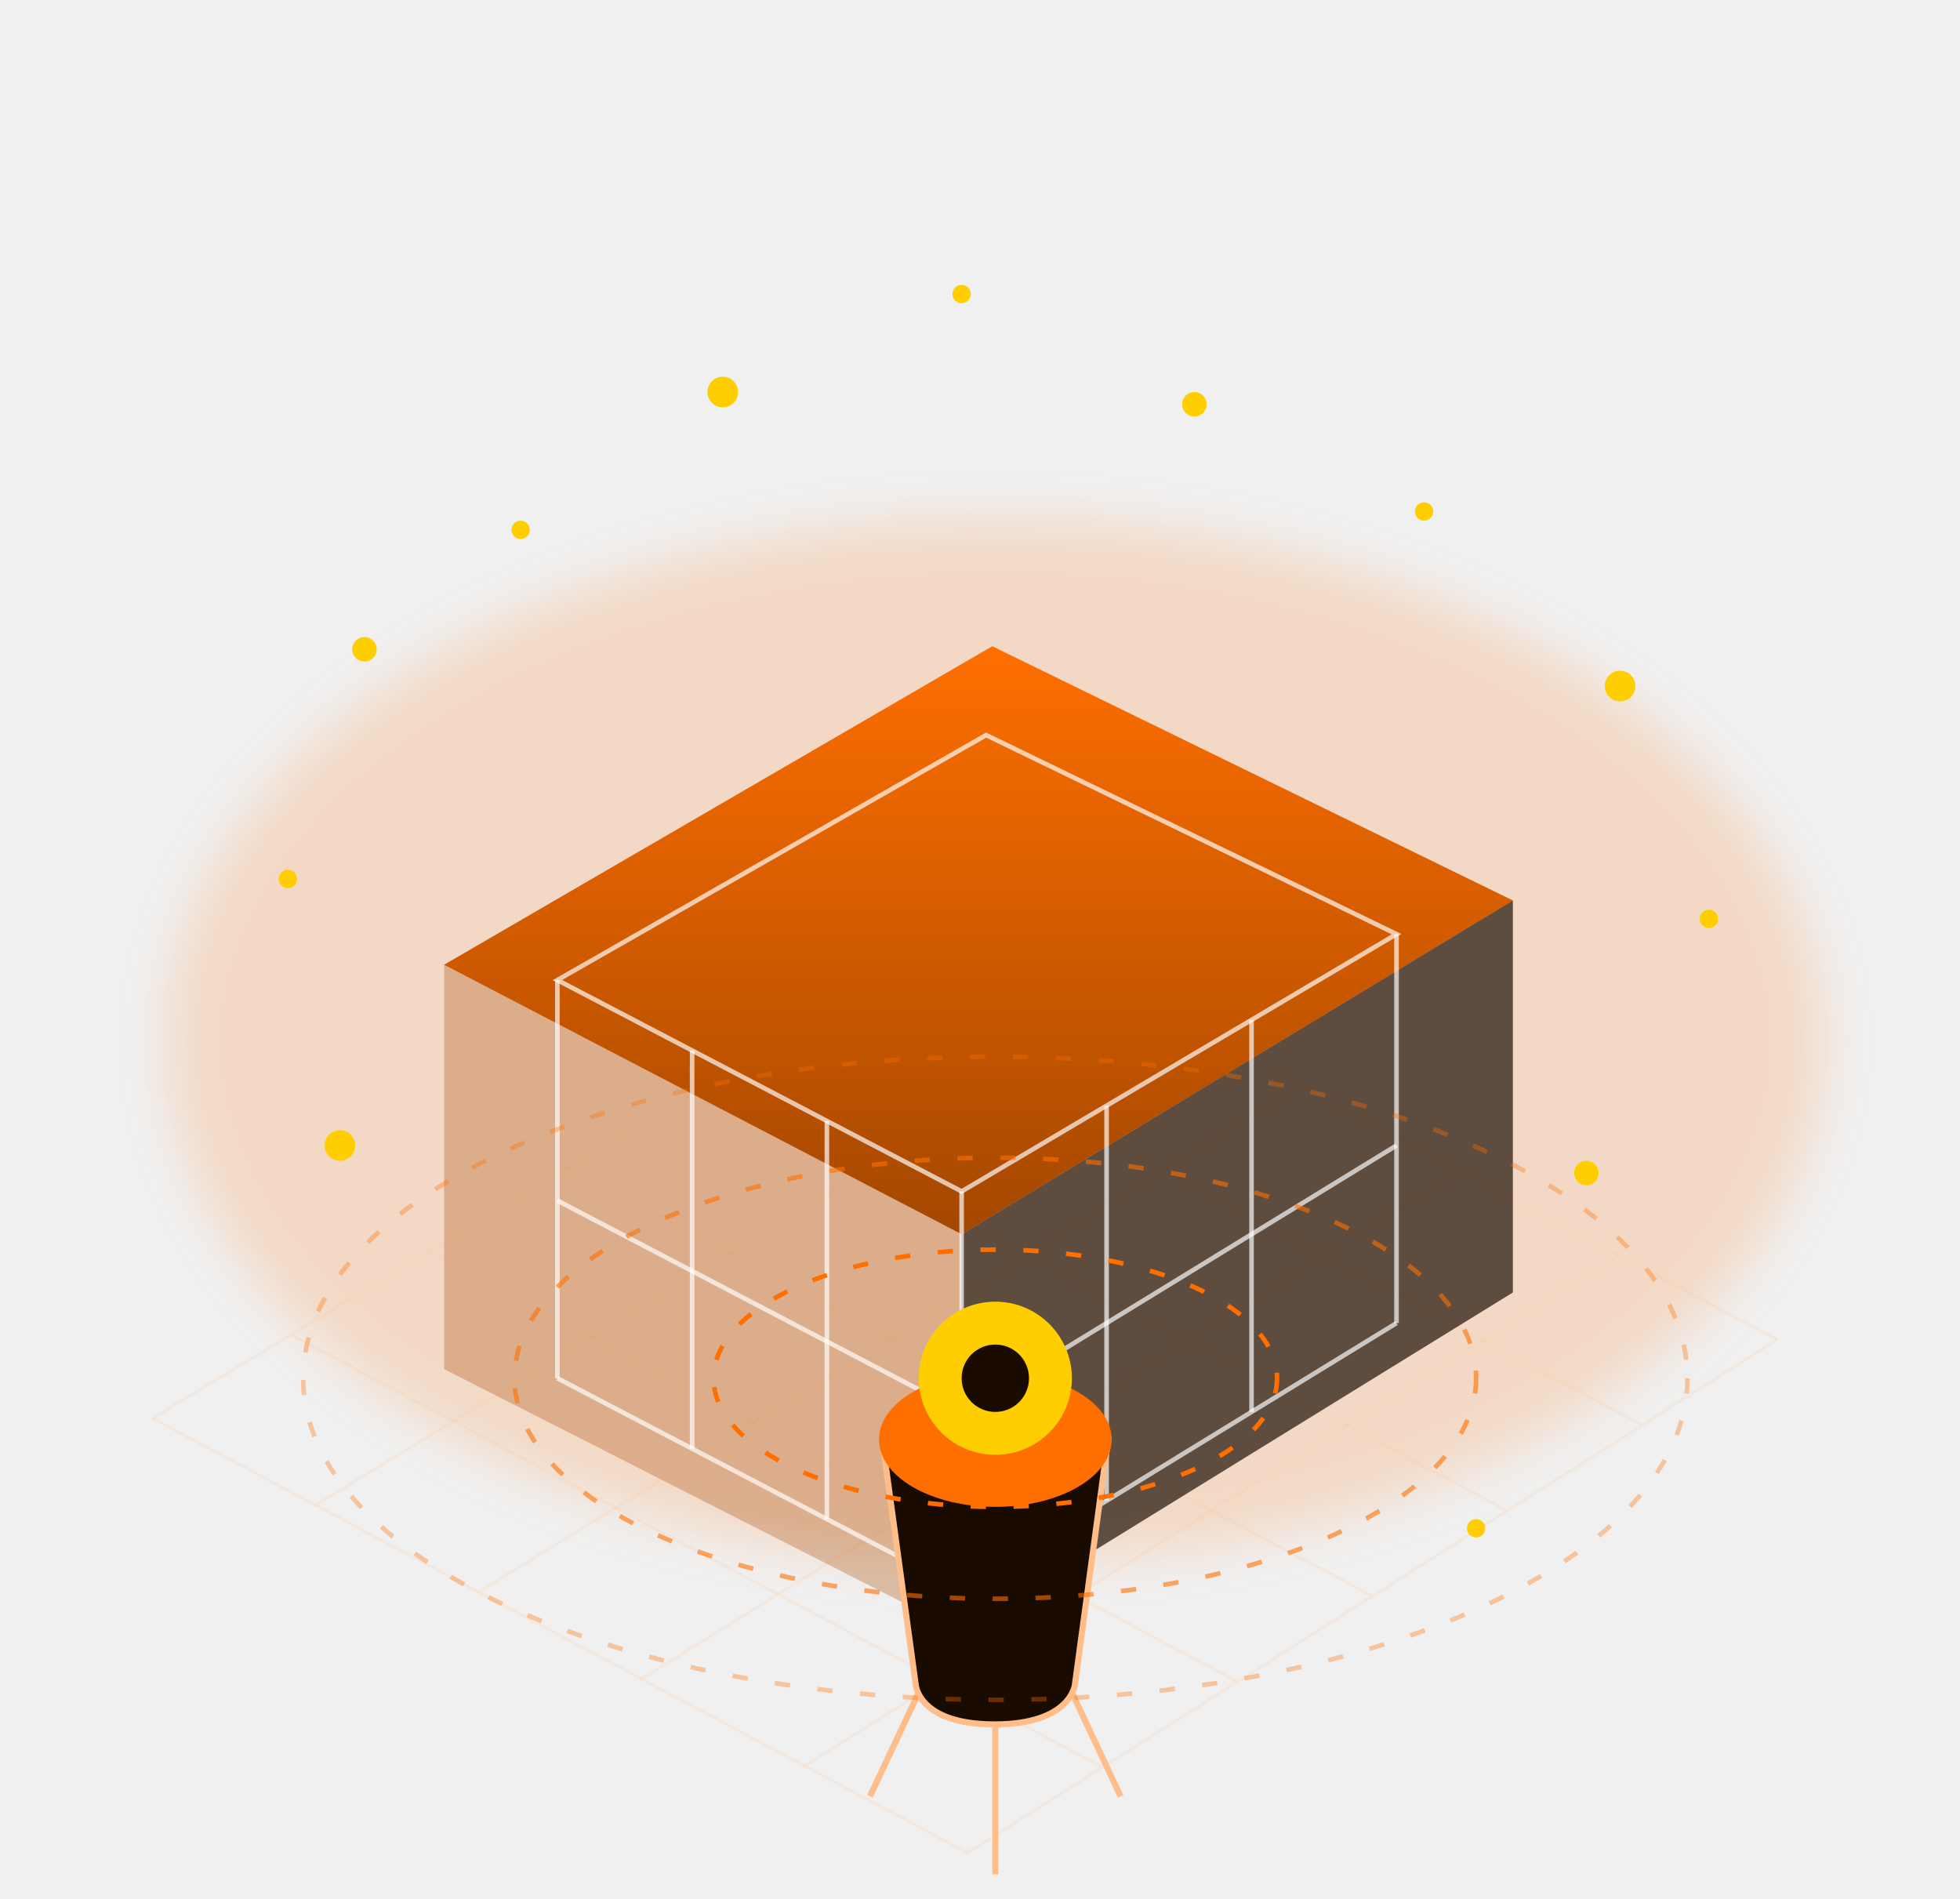
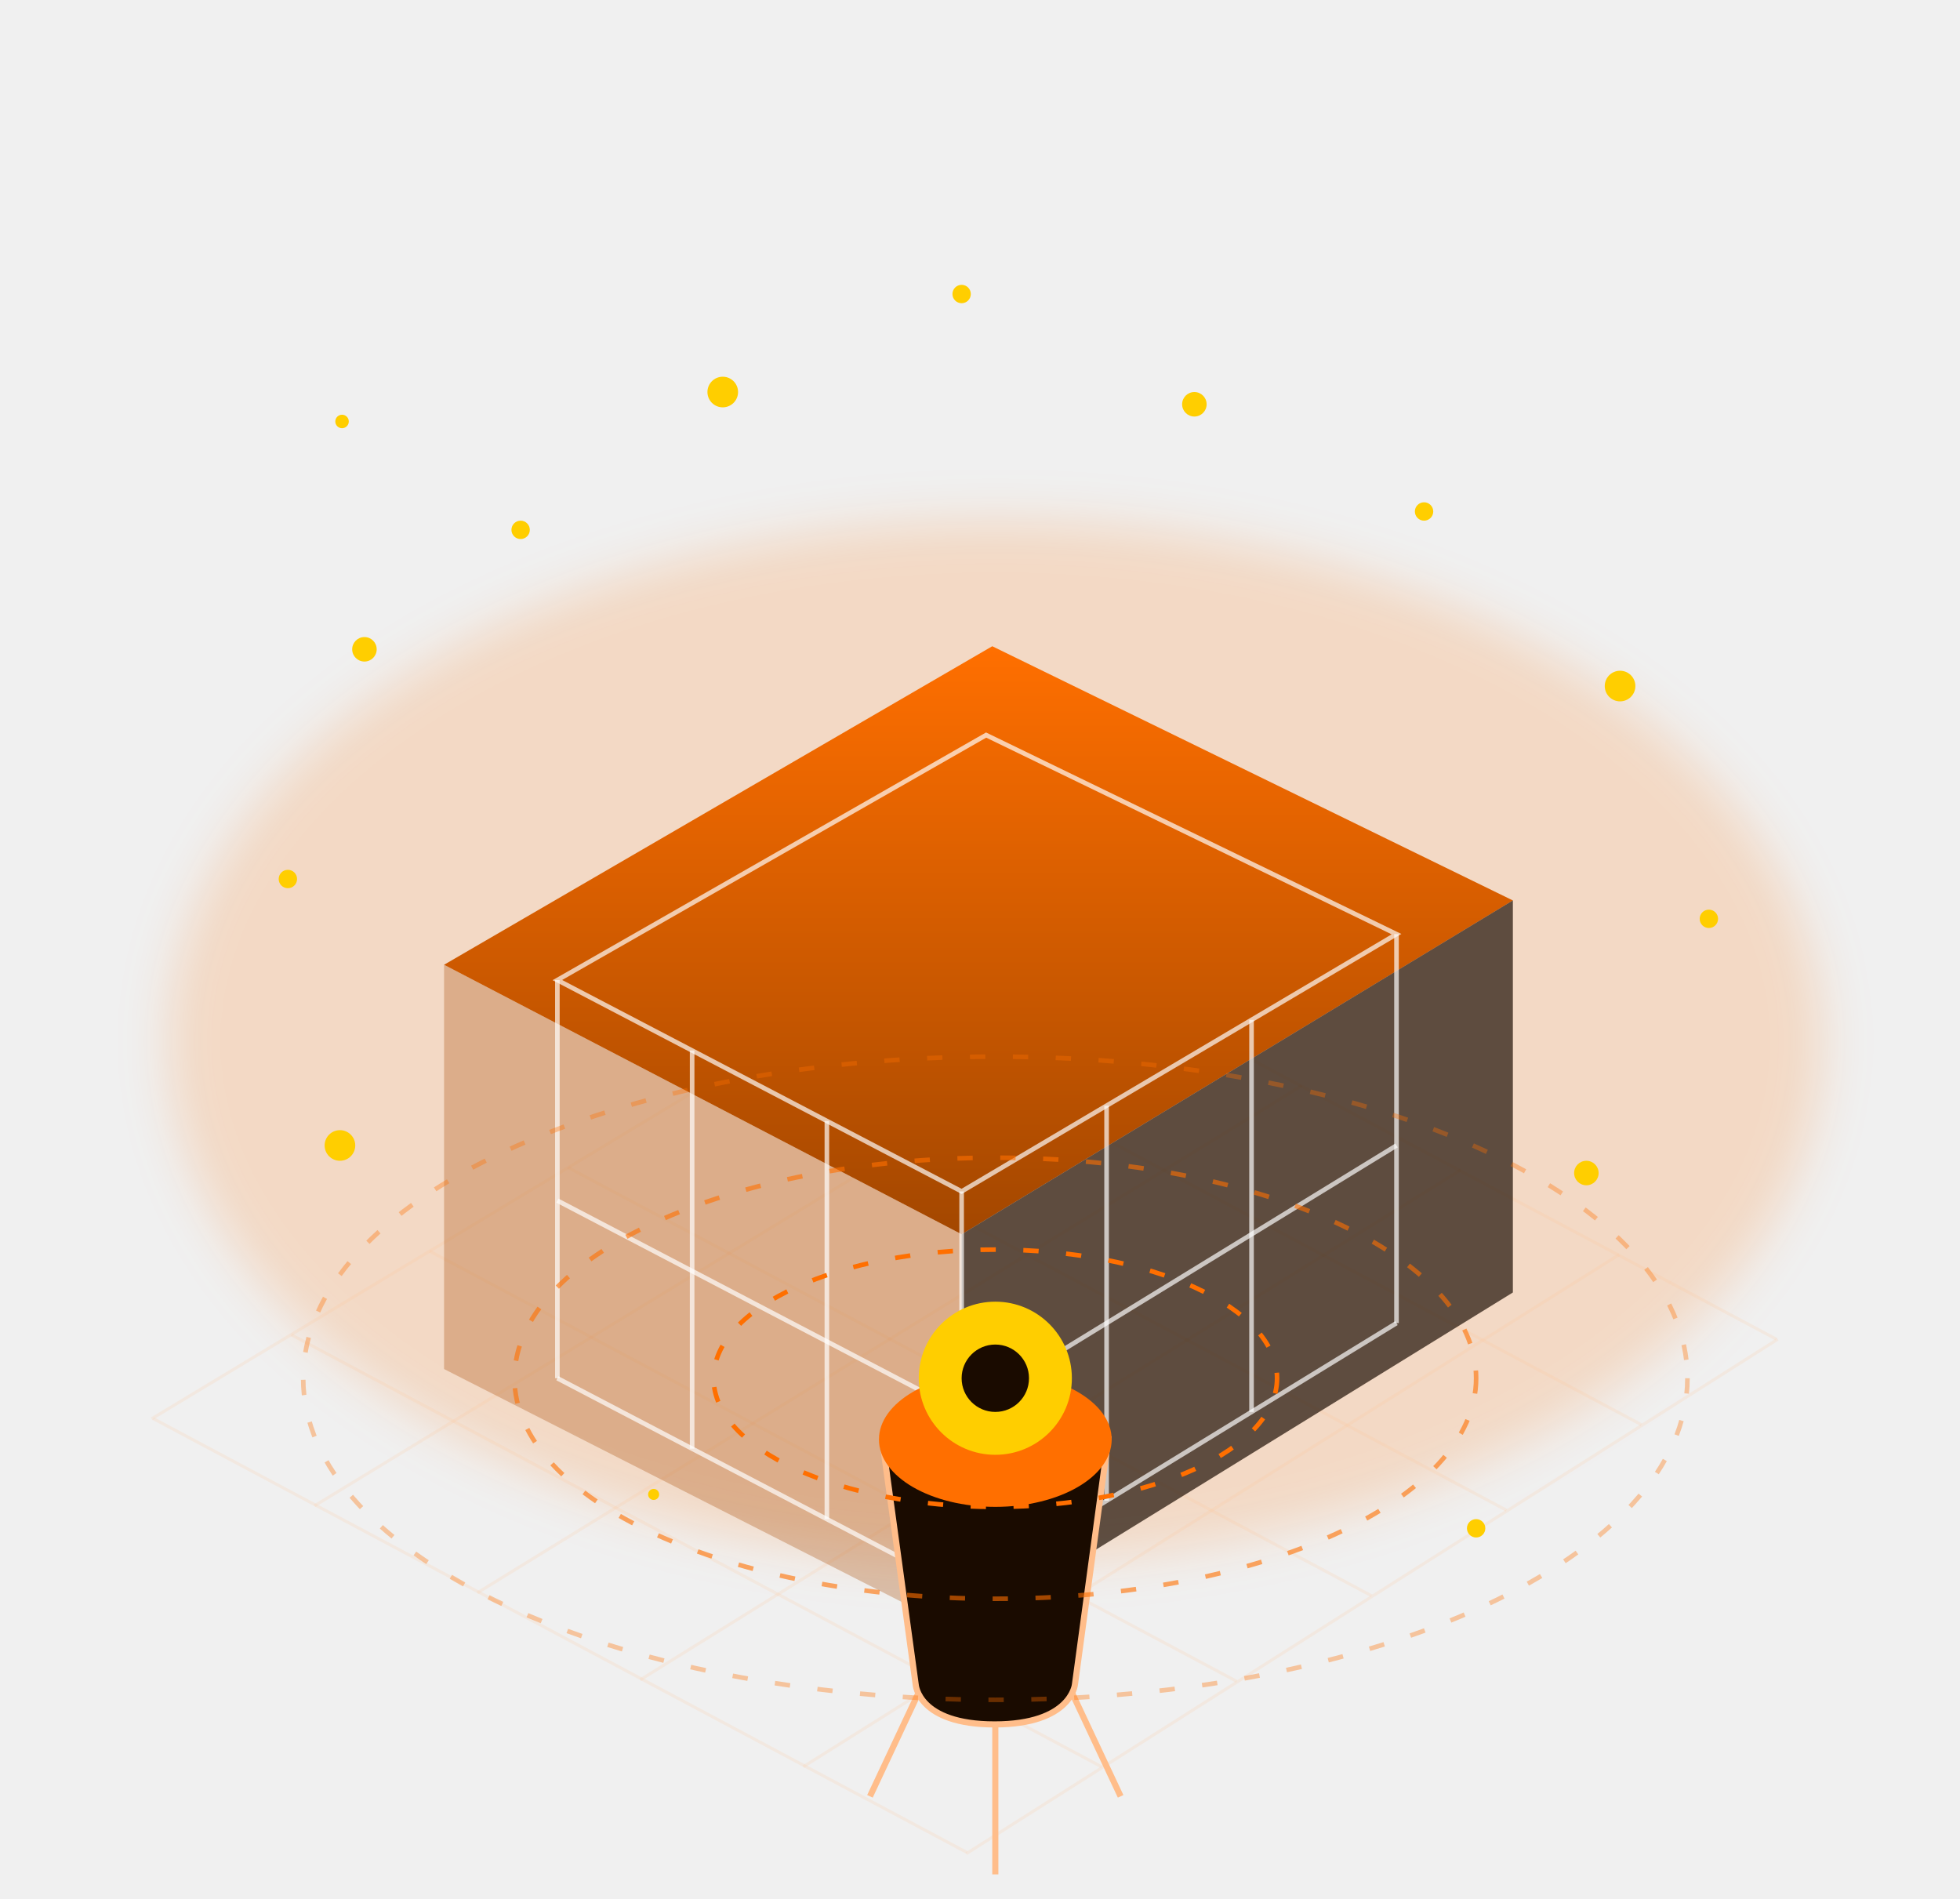
<svg xmlns="http://www.w3.org/2000/svg" viewBox="0 0 640 620" version="1.1" id="svg25">
  <defs id="defs2">
    <linearGradient id="scan-surface" x1="0" y1="0" x2="0" y2="1">
      <stop offset="0" stop-color="#ff6f00" id="stop1" />
      <stop offset="1" stop-color="#a34700" id="stop2" />
    </linearGradient>
    <filter id="soft-glow" x="-0.036" y="-0.056" width="1.071" height="1.113">
      <feGaussianBlur stdDeviation="8" id="feGaussianBlur2" />
    </filter>
  </defs>
  <ellipse cx="325" cy="340" rx="270" ry="170" fill="#ff6f00" filter="url(#soft-glow)" opacity="0.18" id="ellipse2" style="display:inline" />
  <g id="g27">
    <path d="M 50.027,463.16 315.719,604.832 M 95.195,435.844 359.766,576.899 M 140.362,408.528 403.814,548.966 M 185.529,381.212 447.861,521.033 M 230.696,353.896 491.909,493.099 M 275.863,326.58 535.956,465.166 M 321.03,299.264 580.003,437.233" fill="none" stroke="#fdbd8e" stroke-opacity="0.16" stroke-width="1" id="path2" style="display:inline" />
    <path d="m 49.5,463.25 272,-164 m -218.8,192.4 270.6,-164.8 m -217.4,193.2 269.2,-165.6 m -216,194 267.8,-166.4 m -214.6,194.8 266.4,-167.2 m -213.2,195.6 265,-168" fill="none" stroke="#fdbd8e" stroke-opacity="0.16" stroke-width="1" id="path3" style="display:inline" />
  </g>
  <g id="g9" style="display:inline">
    <path d="M 145,315 324,211 494,294 314,403 Z" fill="url(#scan-surface)" id="path4" />
    <path d="m 145,315 169,88 V 533 L 145,447 Z" fill="#a34700" fill-opacity="0.3" id="path5" />
    <path d="M 314,403 494,294 V 422 L 314,533 Z" fill="#1a0b00" fill-opacity="0.68" id="path6" />
    <path d="m 182,320 140,-80 134,65 -142,84 z" fill="none" stroke="#ffffff" stroke-opacity="0.68" stroke-width="1.5" id="path7" style="display:inline" />
    <path d="M 182,320 V 450 M 456,432 V 305 M 314,389 V 519 M 226,343 v 130 m 44,-107 v 130 m 91.333,-135 v 129 m 47.333,-157 v 128" fill="none" stroke="#ffffff" stroke-opacity="0.68" stroke-width="1.5" id="path8" style="display:inline" />
    <path d="m 182,392 132,69 142,-87 m -274,76 132,69 142,-87" fill="none" stroke="#ffffff" stroke-opacity="0.68" stroke-width="1.5" id="path9" />
  </g>
  <g id="g12" style="display:inline">
    <path id="path1" style="fill:none;stroke:#ffbd8a;stroke-width:2" d="m 299.892,552.805 -15.826,33.706 m 66.025,-33.706 15.826,33.706 M 325,563.111 V 612" />
    <path d="m 288.061,470 h 73.79 L 351,550 c 0,0 -1.23,13.027 -26.249,13.027 C 299.733,563.027 299,550 299,550 Z" fill="#1a0b00" stroke="#ffbd8a" stroke-width="2" id="path10" />
    <ellipse cx="325" cy="470" rx="38" ry="22" fill="#ff6f00" id="ellipse10" />
    <circle cx="325" cy="450" r="25" fill="#ffce00" id="circle11" />
    <circle cx="325" cy="450" r="11" fill="#1a0b00" id="circle12" />
  </g>
  <g id="g14" style="display:inline">
    <ellipse cx="325" cy="450" rx="92" ry="42" fill="none" stroke="#ff6f00" stroke-width="1.5" stroke-dasharray="5, 9" id="ellipse12" />
    <ellipse cx="325" cy="450" rx="157" ry="72" fill="none" stroke="#ff6f00" stroke-width="1.5" stroke-dasharray="5, 9" opacity="0.6" id="ellipse13" />
    <ellipse cx="325" cy="450" rx="226" ry="105" fill="none" stroke="#ff6f00" stroke-width="1.5" stroke-dasharray="5, 9" opacity="0.35" id="ellipse14" />
  </g>
  <g id="g25" style="display:inline">
+     <circle cx="111.688" cy="137.612" r="2.202" fill="#ffce00" id="circle2" style="display:inline;stroke-width:0.734" />
+     <circle cx="213.435" cy="487.938" r="1.803" fill="#ffce00" id="circle1" style="display:inline;stroke-width:0.601" />
    <circle cx="111" cy="374" r="5" fill="#ffce00" id="circle23" style="display:inline" />
    <circle cx="94" cy="287" r="3" fill="#ffce00" id="circle22" style="display:inline" />
    <circle cx="119" cy="212" r="4" fill="#ffce00" id="circle14" />
    <circle cx="170" cy="173" r="3" fill="#ffce00" id="circle15" />
    <circle cx="236" cy="128" r="5" fill="#ffce00" id="circle16" />
    <circle cx="314" cy="96" r="3" fill="#ffce00" id="circle17" />
    <circle cx="390" cy="132" r="4" fill="#ffce00" id="circle18" />
    <circle cx="465" cy="167" r="3" fill="#ffce00" id="circle19" />
    <circle cx="529" cy="224" r="5" fill="#ffce00" id="circle20" />
    <circle cx="558" cy="300" r="3" fill="#ffce00" id="circle21" />
    <circle cx="518" cy="383" r="4" fill="#ffce00" id="circle24" />
    <circle cx="482" cy="499" r="3" fill="#ffce00" id="circle25" />
  </g>
</svg>
